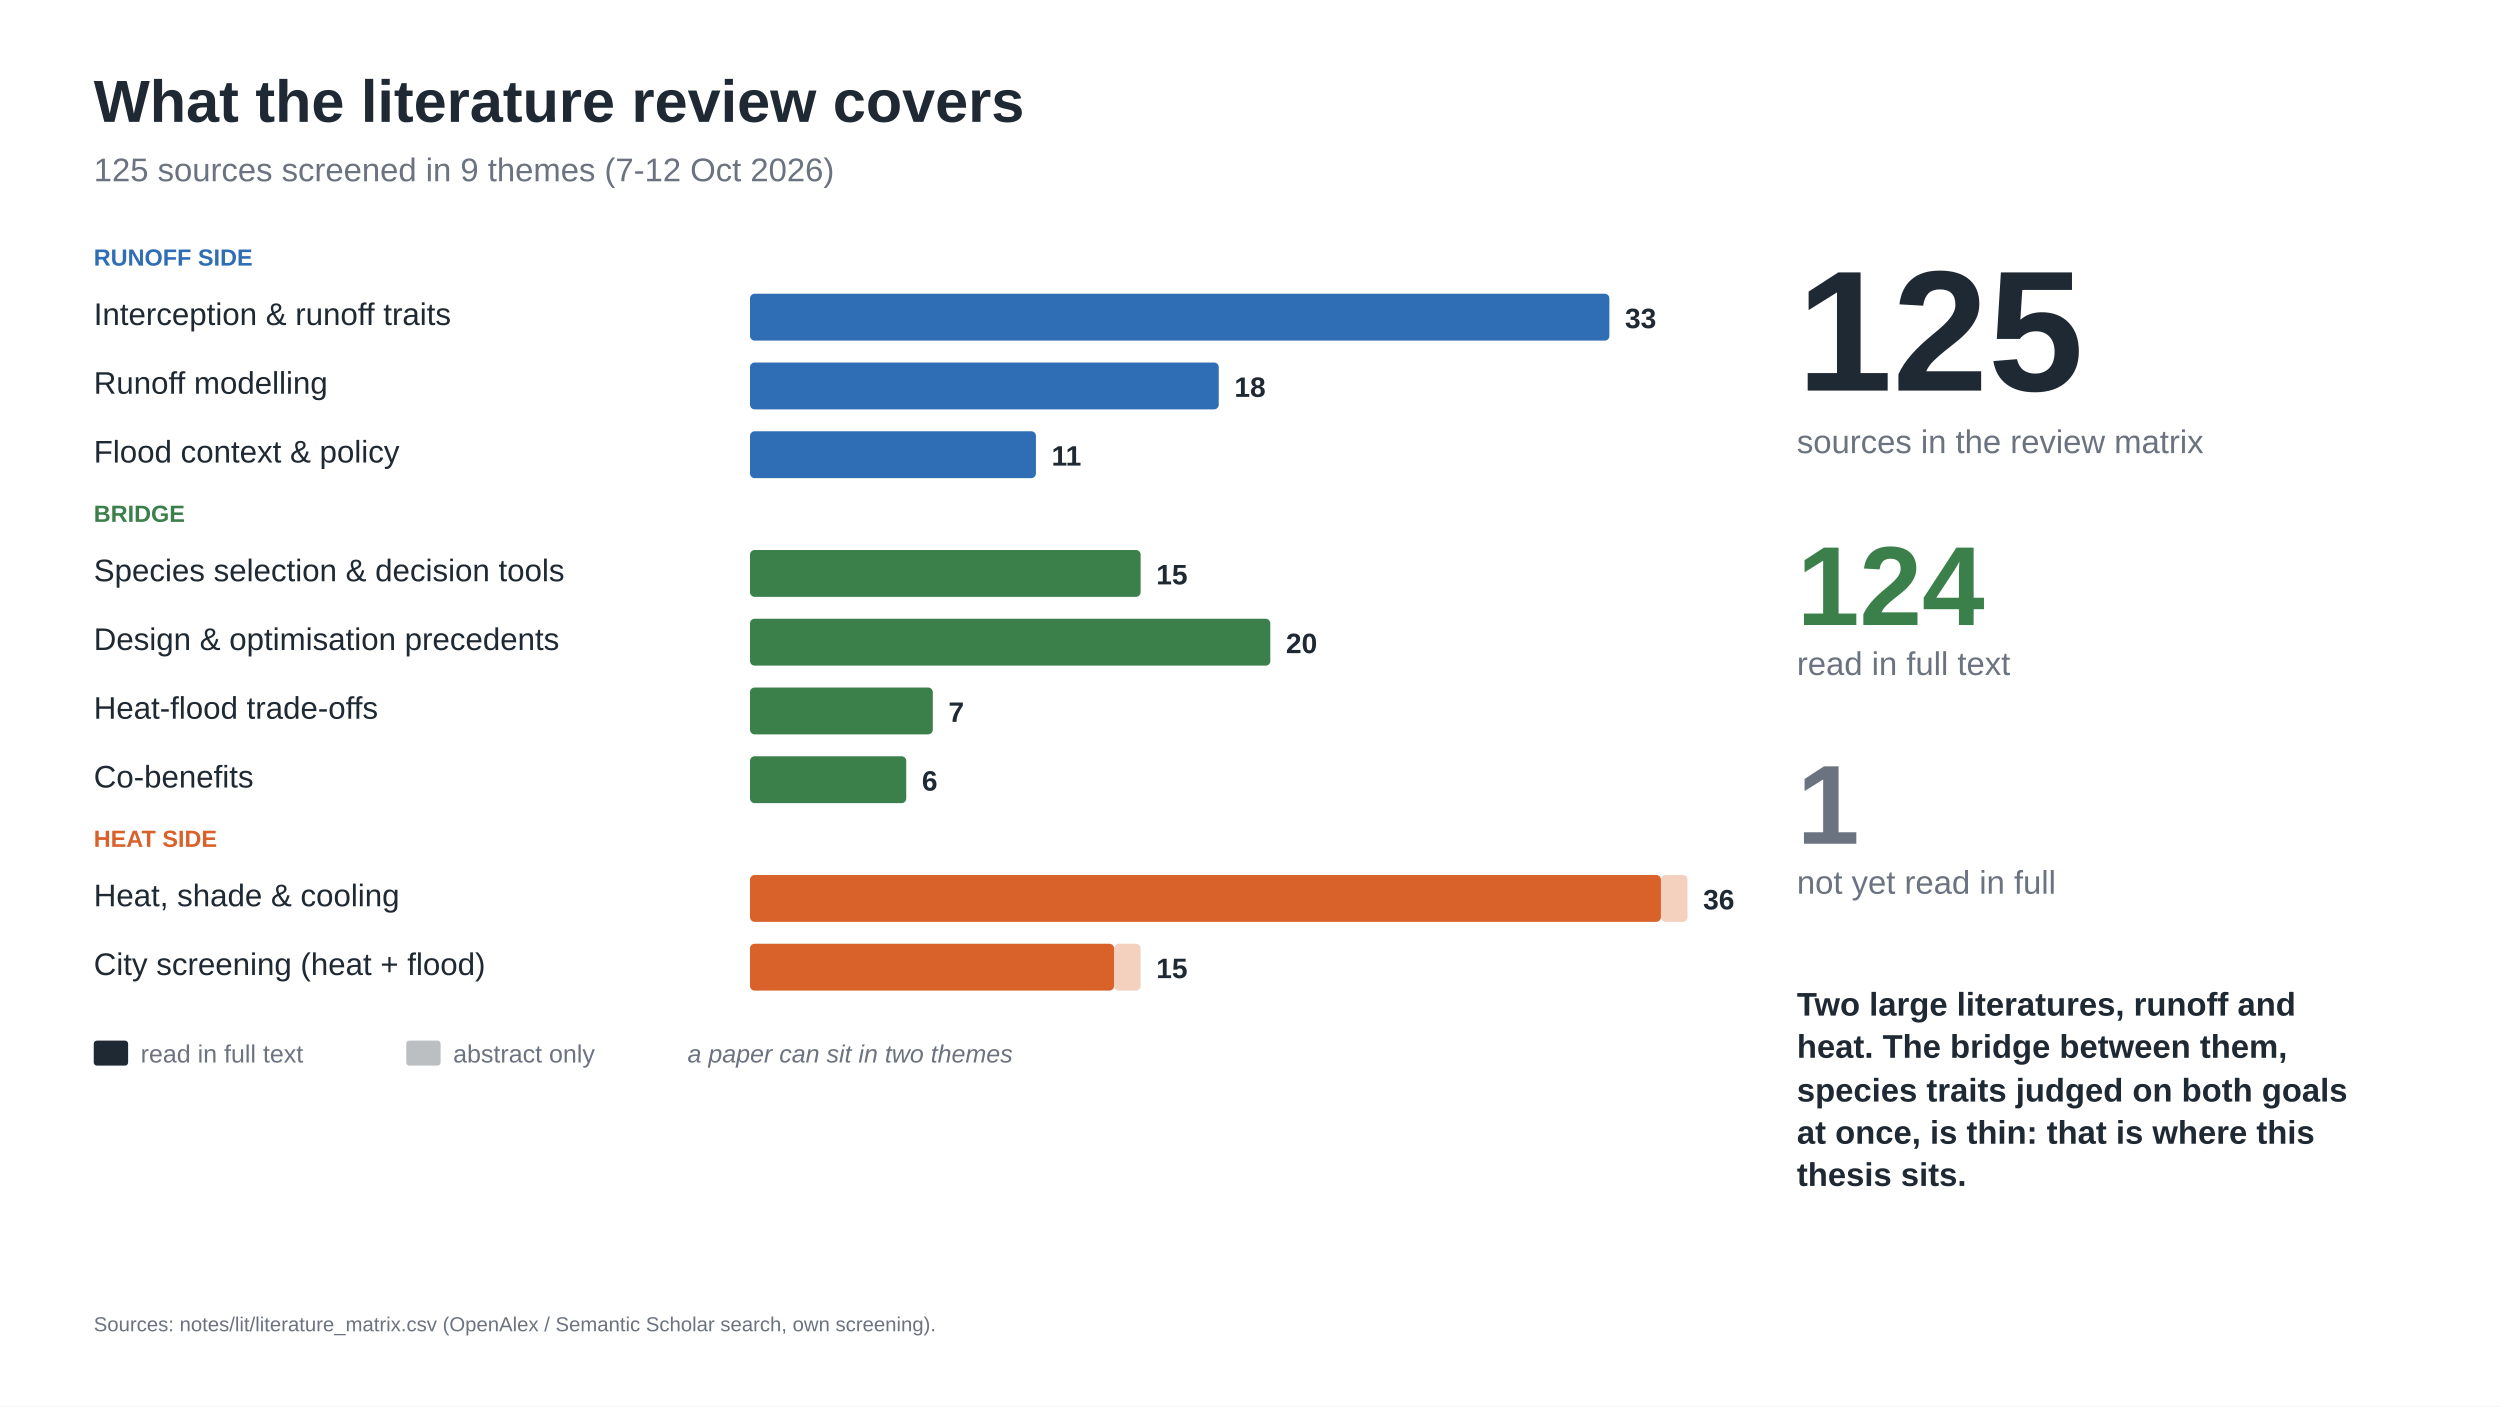
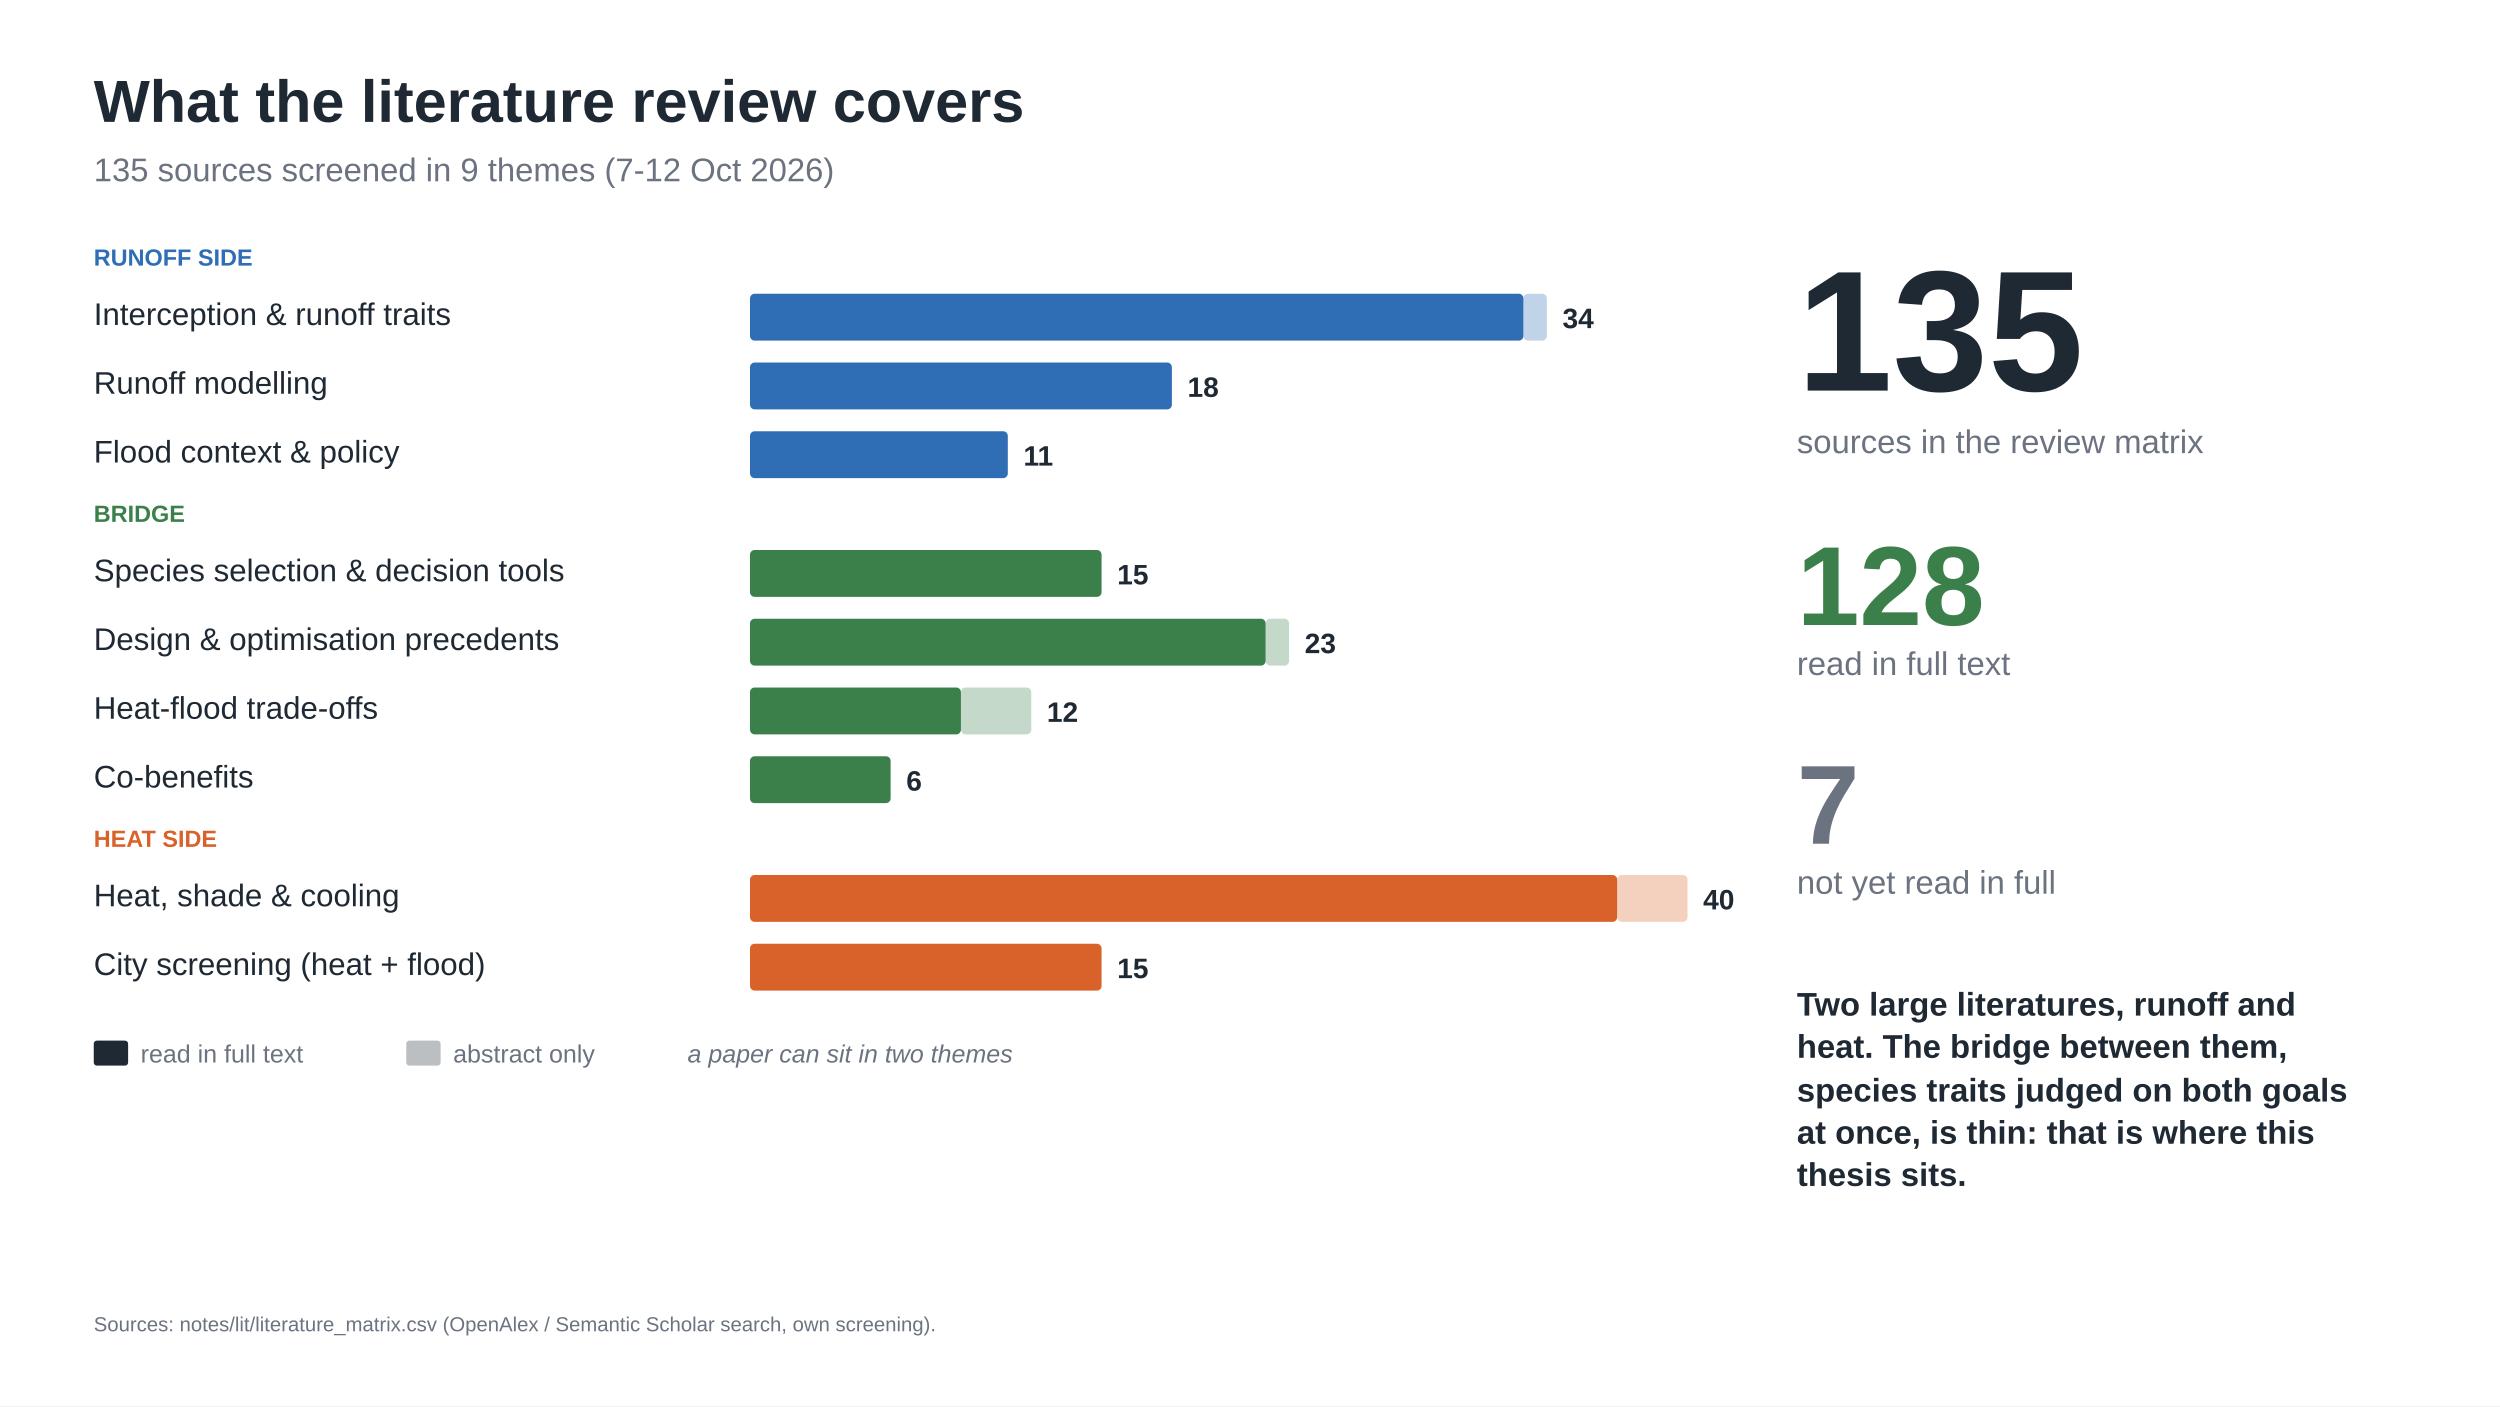
<svg xmlns="http://www.w3.org/2000/svg" width="1600" height="900" viewBox="0 0 1600 900" font-family="Arial, Helvetica, sans-serif">
  <defs>
    <marker id="arr" viewBox="0 0 10 10" refX="9" refY="5" markerWidth="7" markerHeight="7" orient="auto">
      <path d="M0,0 L10,5 L0,10 z" fill="#6B7280" />
    </marker>
  </defs>
  <rect width="1600" height="900" fill="#FFFFFF" />
  <text x="60" y="78" font-size="38" fill="#1F2933" font-weight="bold" text-anchor="start">What the literature review covers</text>
-   <text x="60" y="116" font-size="21" fill="#6B7280" font-weight="normal" text-anchor="start">125 sources screened in 9 themes (7-12 Oct 2026)</text>
+   <text x="60" y="116" font-size="21" fill="#6B7280" font-weight="normal" text-anchor="start">135 sources screened in 9 themes (7-12 Oct 2026)</text>
  <text x="60" y="170" font-size="15" fill="#2F6DB5" font-weight="bold" text-anchor="start">RUNOFF SIDE</text>
  <text x="60" y="208" font-size="20" fill="#1F2933" font-weight="normal" text-anchor="start">Interception &amp; runoff traits</text>
-   <rect x="480" y="188" width="550" height="30" rx="3" fill="#2F6DB5" fill-opacity="1.0" stroke="none" stroke-width="2" />
-   <rect x="1030" y="188" width="0" height="30" rx="3" fill="#2F6DB5" fill-opacity="0.3" stroke="none" stroke-width="2" />
-   <text x="1040" y="210" font-size="18" fill="#1F2933" font-weight="bold" text-anchor="start">33</text>
+   <rect x="480" y="188" width="495" height="30" rx="3" fill="#2F6DB5" fill-opacity="1.0" stroke="none" stroke-width="2" />
+   <rect x="975" y="188" width="15" height="30" rx="3" fill="#2F6DB5" fill-opacity="0.3" stroke="none" stroke-width="2" />
+   <text x="1000" y="210" font-size="18" fill="#1F2933" font-weight="bold" text-anchor="start">34</text>
  <text x="60" y="252" font-size="20" fill="#1F2933" font-weight="normal" text-anchor="start">Runoff modelling</text>
-   <rect x="480" y="232" width="300" height="30" rx="3" fill="#2F6DB5" fill-opacity="1.0" stroke="none" stroke-width="2" />
-   <rect x="780" y="232" width="0" height="30" rx="3" fill="#2F6DB5" fill-opacity="0.3" stroke="none" stroke-width="2" />
-   <text x="790" y="254" font-size="18" fill="#1F2933" font-weight="bold" text-anchor="start">18</text>
+   <rect x="480" y="232" width="270" height="30" rx="3" fill="#2F6DB5" fill-opacity="1.0" stroke="none" stroke-width="2" />
+   <rect x="750" y="232" width="0" height="30" rx="3" fill="#2F6DB5" fill-opacity="0.3" stroke="none" stroke-width="2" />
+   <text x="760" y="254" font-size="18" fill="#1F2933" font-weight="bold" text-anchor="start">18</text>
  <text x="60" y="296" font-size="20" fill="#1F2933" font-weight="normal" text-anchor="start">Flood context &amp; policy</text>
-   <rect x="480" y="276" width="183" height="30" rx="3" fill="#2F6DB5" fill-opacity="1.0" stroke="none" stroke-width="2" />
-   <rect x="663" y="276" width="0" height="30" rx="3" fill="#2F6DB5" fill-opacity="0.3" stroke="none" stroke-width="2" />
-   <text x="673" y="298" font-size="18" fill="#1F2933" font-weight="bold" text-anchor="start">11</text>
+   <rect x="480" y="276" width="165" height="30" rx="3" fill="#2F6DB5" fill-opacity="1.0" stroke="none" stroke-width="2" />
+   <rect x="645" y="276" width="0" height="30" rx="3" fill="#2F6DB5" fill-opacity="0.3" stroke="none" stroke-width="2" />
+   <text x="655" y="298" font-size="18" fill="#1F2933" font-weight="bold" text-anchor="start">11</text>
  <text x="60" y="334" font-size="15" fill="#3B7F4A" font-weight="bold" text-anchor="start">BRIDGE</text>
  <text x="60" y="372" font-size="20" fill="#1F2933" font-weight="normal" text-anchor="start">Species selection &amp; decision tools</text>
-   <rect x="480" y="352" width="250" height="30" rx="3" fill="#3B7F4A" fill-opacity="1.0" stroke="none" stroke-width="2" />
-   <rect x="730" y="352" width="0" height="30" rx="3" fill="#3B7F4A" fill-opacity="0.3" stroke="none" stroke-width="2" />
-   <text x="740" y="374" font-size="18" fill="#1F2933" font-weight="bold" text-anchor="start">15</text>
+   <rect x="480" y="352" width="225" height="30" rx="3" fill="#3B7F4A" fill-opacity="1.0" stroke="none" stroke-width="2" />
+   <rect x="705" y="352" width="0" height="30" rx="3" fill="#3B7F4A" fill-opacity="0.3" stroke="none" stroke-width="2" />
+   <text x="715" y="374" font-size="18" fill="#1F2933" font-weight="bold" text-anchor="start">15</text>
  <text x="60" y="416" font-size="20" fill="#1F2933" font-weight="normal" text-anchor="start">Design &amp; optimisation precedents</text>
-   <rect x="480" y="396" width="333" height="30" rx="3" fill="#3B7F4A" fill-opacity="1.0" stroke="none" stroke-width="2" />
-   <rect x="813" y="396" width="0" height="30" rx="3" fill="#3B7F4A" fill-opacity="0.3" stroke="none" stroke-width="2" />
-   <text x="823" y="418" font-size="18" fill="#1F2933" font-weight="bold" text-anchor="start">20</text>
+   <rect x="480" y="396" width="330" height="30" rx="3" fill="#3B7F4A" fill-opacity="1.0" stroke="none" stroke-width="2" />
+   <rect x="810" y="396" width="15" height="30" rx="3" fill="#3B7F4A" fill-opacity="0.3" stroke="none" stroke-width="2" />
+   <text x="835" y="418" font-size="18" fill="#1F2933" font-weight="bold" text-anchor="start">23</text>
  <text x="60" y="460" font-size="20" fill="#1F2933" font-weight="normal" text-anchor="start">Heat-flood trade-offs</text>
-   <rect x="480" y="440" width="117" height="30" rx="3" fill="#3B7F4A" fill-opacity="1.0" stroke="none" stroke-width="2" />
-   <rect x="597" y="440" width="0" height="30" rx="3" fill="#3B7F4A" fill-opacity="0.3" stroke="none" stroke-width="2" />
-   <text x="607" y="462" font-size="18" fill="#1F2933" font-weight="bold" text-anchor="start">7</text>
+   <rect x="480" y="440" width="135" height="30" rx="3" fill="#3B7F4A" fill-opacity="1.0" stroke="none" stroke-width="2" />
+   <rect x="615" y="440" width="45" height="30" rx="3" fill="#3B7F4A" fill-opacity="0.3" stroke="none" stroke-width="2" />
+   <text x="670" y="462" font-size="18" fill="#1F2933" font-weight="bold" text-anchor="start">12</text>
  <text x="60" y="504" font-size="20" fill="#1F2933" font-weight="normal" text-anchor="start">Co-benefits</text>
-   <rect x="480" y="484" width="100" height="30" rx="3" fill="#3B7F4A" fill-opacity="1.0" stroke="none" stroke-width="2" />
-   <rect x="580" y="484" width="0" height="30" rx="3" fill="#3B7F4A" fill-opacity="0.3" stroke="none" stroke-width="2" />
-   <text x="590" y="506" font-size="18" fill="#1F2933" font-weight="bold" text-anchor="start">6</text>
+   <rect x="480" y="484" width="90" height="30" rx="3" fill="#3B7F4A" fill-opacity="1.0" stroke="none" stroke-width="2" />
+   <rect x="570" y="484" width="0" height="30" rx="3" fill="#3B7F4A" fill-opacity="0.3" stroke="none" stroke-width="2" />
+   <text x="580" y="506" font-size="18" fill="#1F2933" font-weight="bold" text-anchor="start">6</text>
  <text x="60" y="542" font-size="15" fill="#D9622B" font-weight="bold" text-anchor="start">HEAT SIDE</text>
  <text x="60" y="580" font-size="20" fill="#1F2933" font-weight="normal" text-anchor="start">Heat, shade &amp; cooling</text>
-   <rect x="480" y="560" width="583" height="30" rx="3" fill="#D9622B" fill-opacity="1.0" stroke="none" stroke-width="2" />
-   <rect x="1063" y="560" width="17" height="30" rx="3" fill="#D9622B" fill-opacity="0.3" stroke="none" stroke-width="2" />
-   <text x="1090" y="582" font-size="18" fill="#1F2933" font-weight="bold" text-anchor="start">36</text>
+   <rect x="480" y="560" width="555" height="30" rx="3" fill="#D9622B" fill-opacity="1.0" stroke="none" stroke-width="2" />
+   <rect x="1035" y="560" width="45" height="30" rx="3" fill="#D9622B" fill-opacity="0.3" stroke="none" stroke-width="2" />
+   <text x="1090" y="582" font-size="18" fill="#1F2933" font-weight="bold" text-anchor="start">40</text>
  <text x="60" y="624" font-size="20" fill="#1F2933" font-weight="normal" text-anchor="start">City screening (heat + flood)</text>
-   <rect x="480" y="604" width="233" height="30" rx="3" fill="#D9622B" fill-opacity="1.0" stroke="none" stroke-width="2" />
-   <rect x="713" y="604" width="17" height="30" rx="3" fill="#D9622B" fill-opacity="0.3" stroke="none" stroke-width="2" />
-   <text x="740" y="626" font-size="18" fill="#1F2933" font-weight="bold" text-anchor="start">15</text>
+   <rect x="480" y="604" width="225" height="30" rx="3" fill="#D9622B" fill-opacity="1.0" stroke="none" stroke-width="2" />
+   <rect x="705" y="604" width="0" height="30" rx="3" fill="#D9622B" fill-opacity="0.3" stroke="none" stroke-width="2" />
+   <text x="715" y="626" font-size="18" fill="#1F2933" font-weight="bold" text-anchor="start">15</text>
  <rect x="60" y="666" width="22" height="16" rx="2" fill="#1F2933" fill-opacity="1.0" stroke="none" stroke-width="2" />
  <text x="90" y="680" font-size="16" fill="#6B7280" font-weight="normal" text-anchor="start">read in full text</text>
  <rect x="260" y="666" width="22" height="16" rx="2" fill="#1F2933" fill-opacity="0.3" stroke="none" stroke-width="2" />
  <text x="290" y="680" font-size="16" fill="#6B7280" font-weight="normal" text-anchor="start">abstract only</text>
  <text x="440" y="680" font-size="16" fill="#6B7280" font-weight="normal" text-anchor="start" font-style="italic">a paper can sit in two themes</text>
-   <text x="1150" y="250" font-size="110" fill="#1F2933" font-weight="bold" text-anchor="start">125</text>
+   <text x="1150" y="250" font-size="110" fill="#1F2933" font-weight="bold" text-anchor="start">135</text>
  <text x="1150" y="290" font-size="21" fill="#6B7280" font-weight="normal" text-anchor="start">sources in the review matrix</text>
-   <text x="1150" y="400" font-size="72" fill="#3B7F4A" font-weight="bold" text-anchor="start">124</text>
+   <text x="1150" y="400" font-size="72" fill="#3B7F4A" font-weight="bold" text-anchor="start">128</text>
  <text x="1150" y="432" font-size="21" fill="#6B7280" font-weight="normal" text-anchor="start">read in full text</text>
-   <text x="1150" y="540" font-size="72" fill="#6B7280" font-weight="bold" text-anchor="start">1</text>
+   <text x="1150" y="540" font-size="72" fill="#6B7280" font-weight="bold" text-anchor="start">7</text>
  <text x="1150" y="572" font-size="21" fill="#6B7280" font-weight="normal" text-anchor="start">not yet read in full</text>
  <text x="1150" y="650" font-size="21" fill="#1F2933" font-weight="bold" text-anchor="start">Two large literatures, runoff and</text>
  <text x="1150" y="677" font-size="21" fill="#1F2933" font-weight="bold" text-anchor="start">heat. The bridge between them,</text>
  <text x="1150" y="705" font-size="21" fill="#1F2933" font-weight="bold" text-anchor="start">species traits judged on both goals</text>
  <text x="1150" y="732" font-size="21" fill="#1F2933" font-weight="bold" text-anchor="start">at once, is thin: that is where this</text>
  <text x="1150" y="759" font-size="21" fill="#1F2933" font-weight="bold" text-anchor="start">thesis sits.</text>
  <text x="60" y="852" font-size="13" fill="#6B7280" font-weight="normal" text-anchor="start">Sources: notes/lit/literature_matrix.csv (OpenAlex / Semantic Scholar search, own screening).</text>
</svg>
